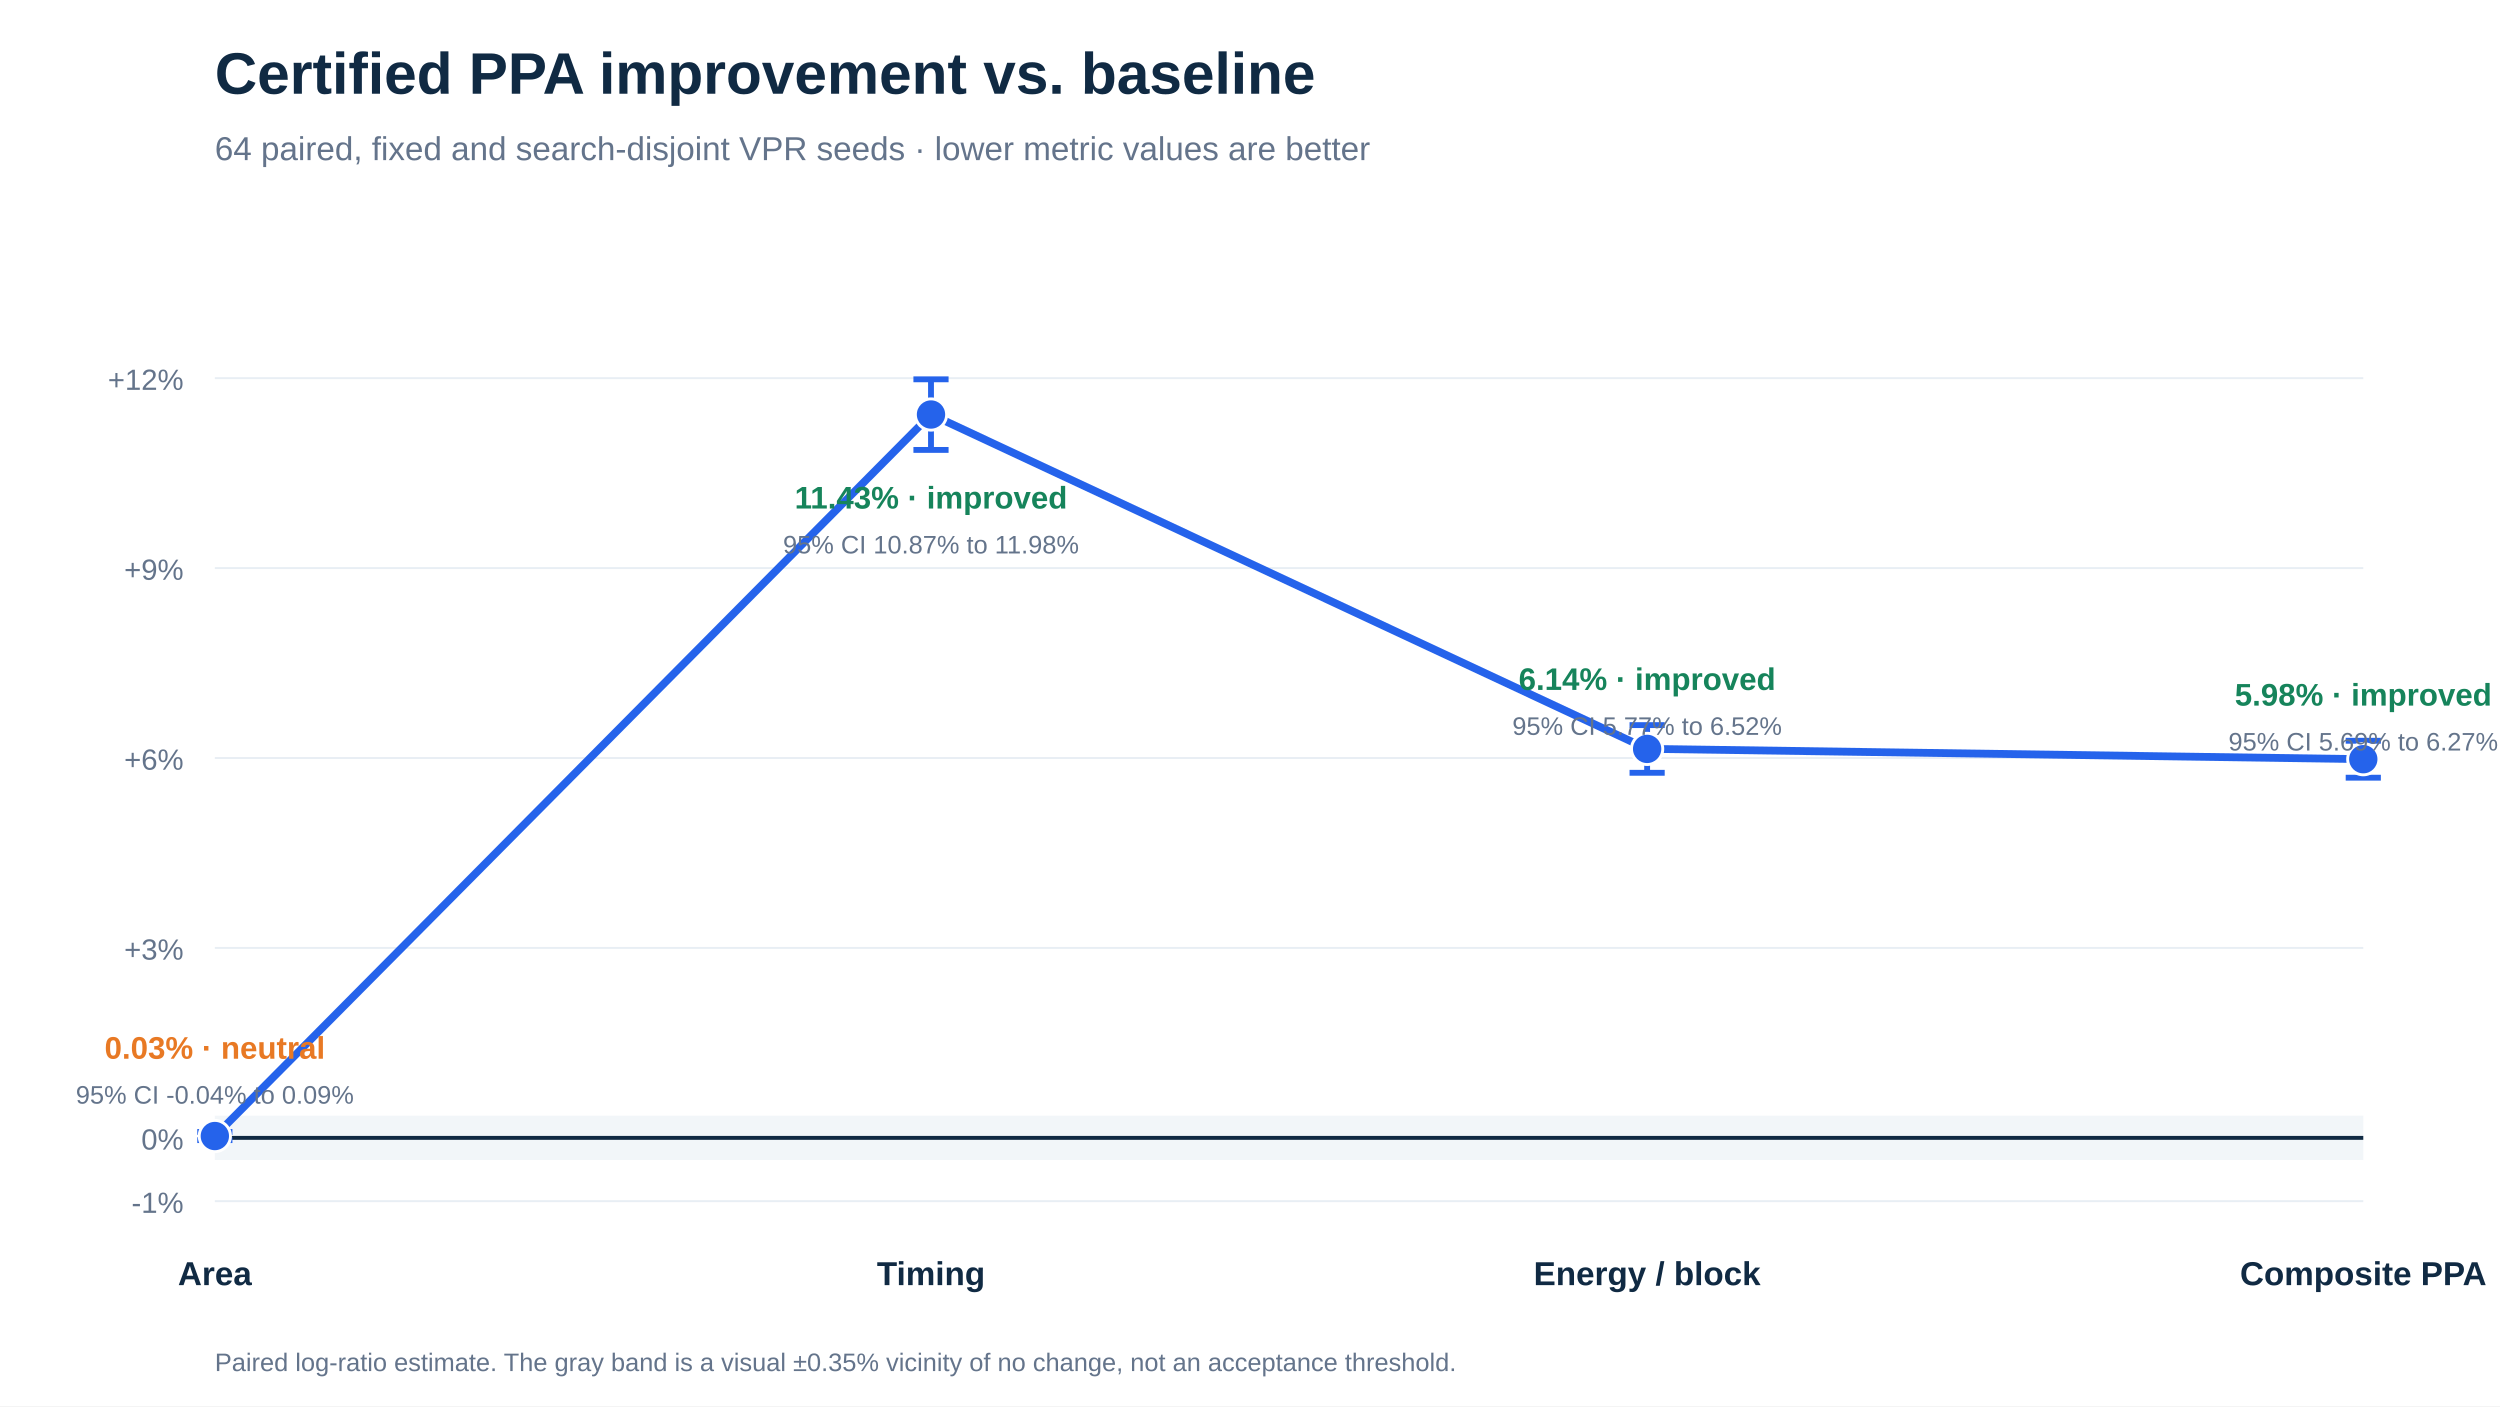
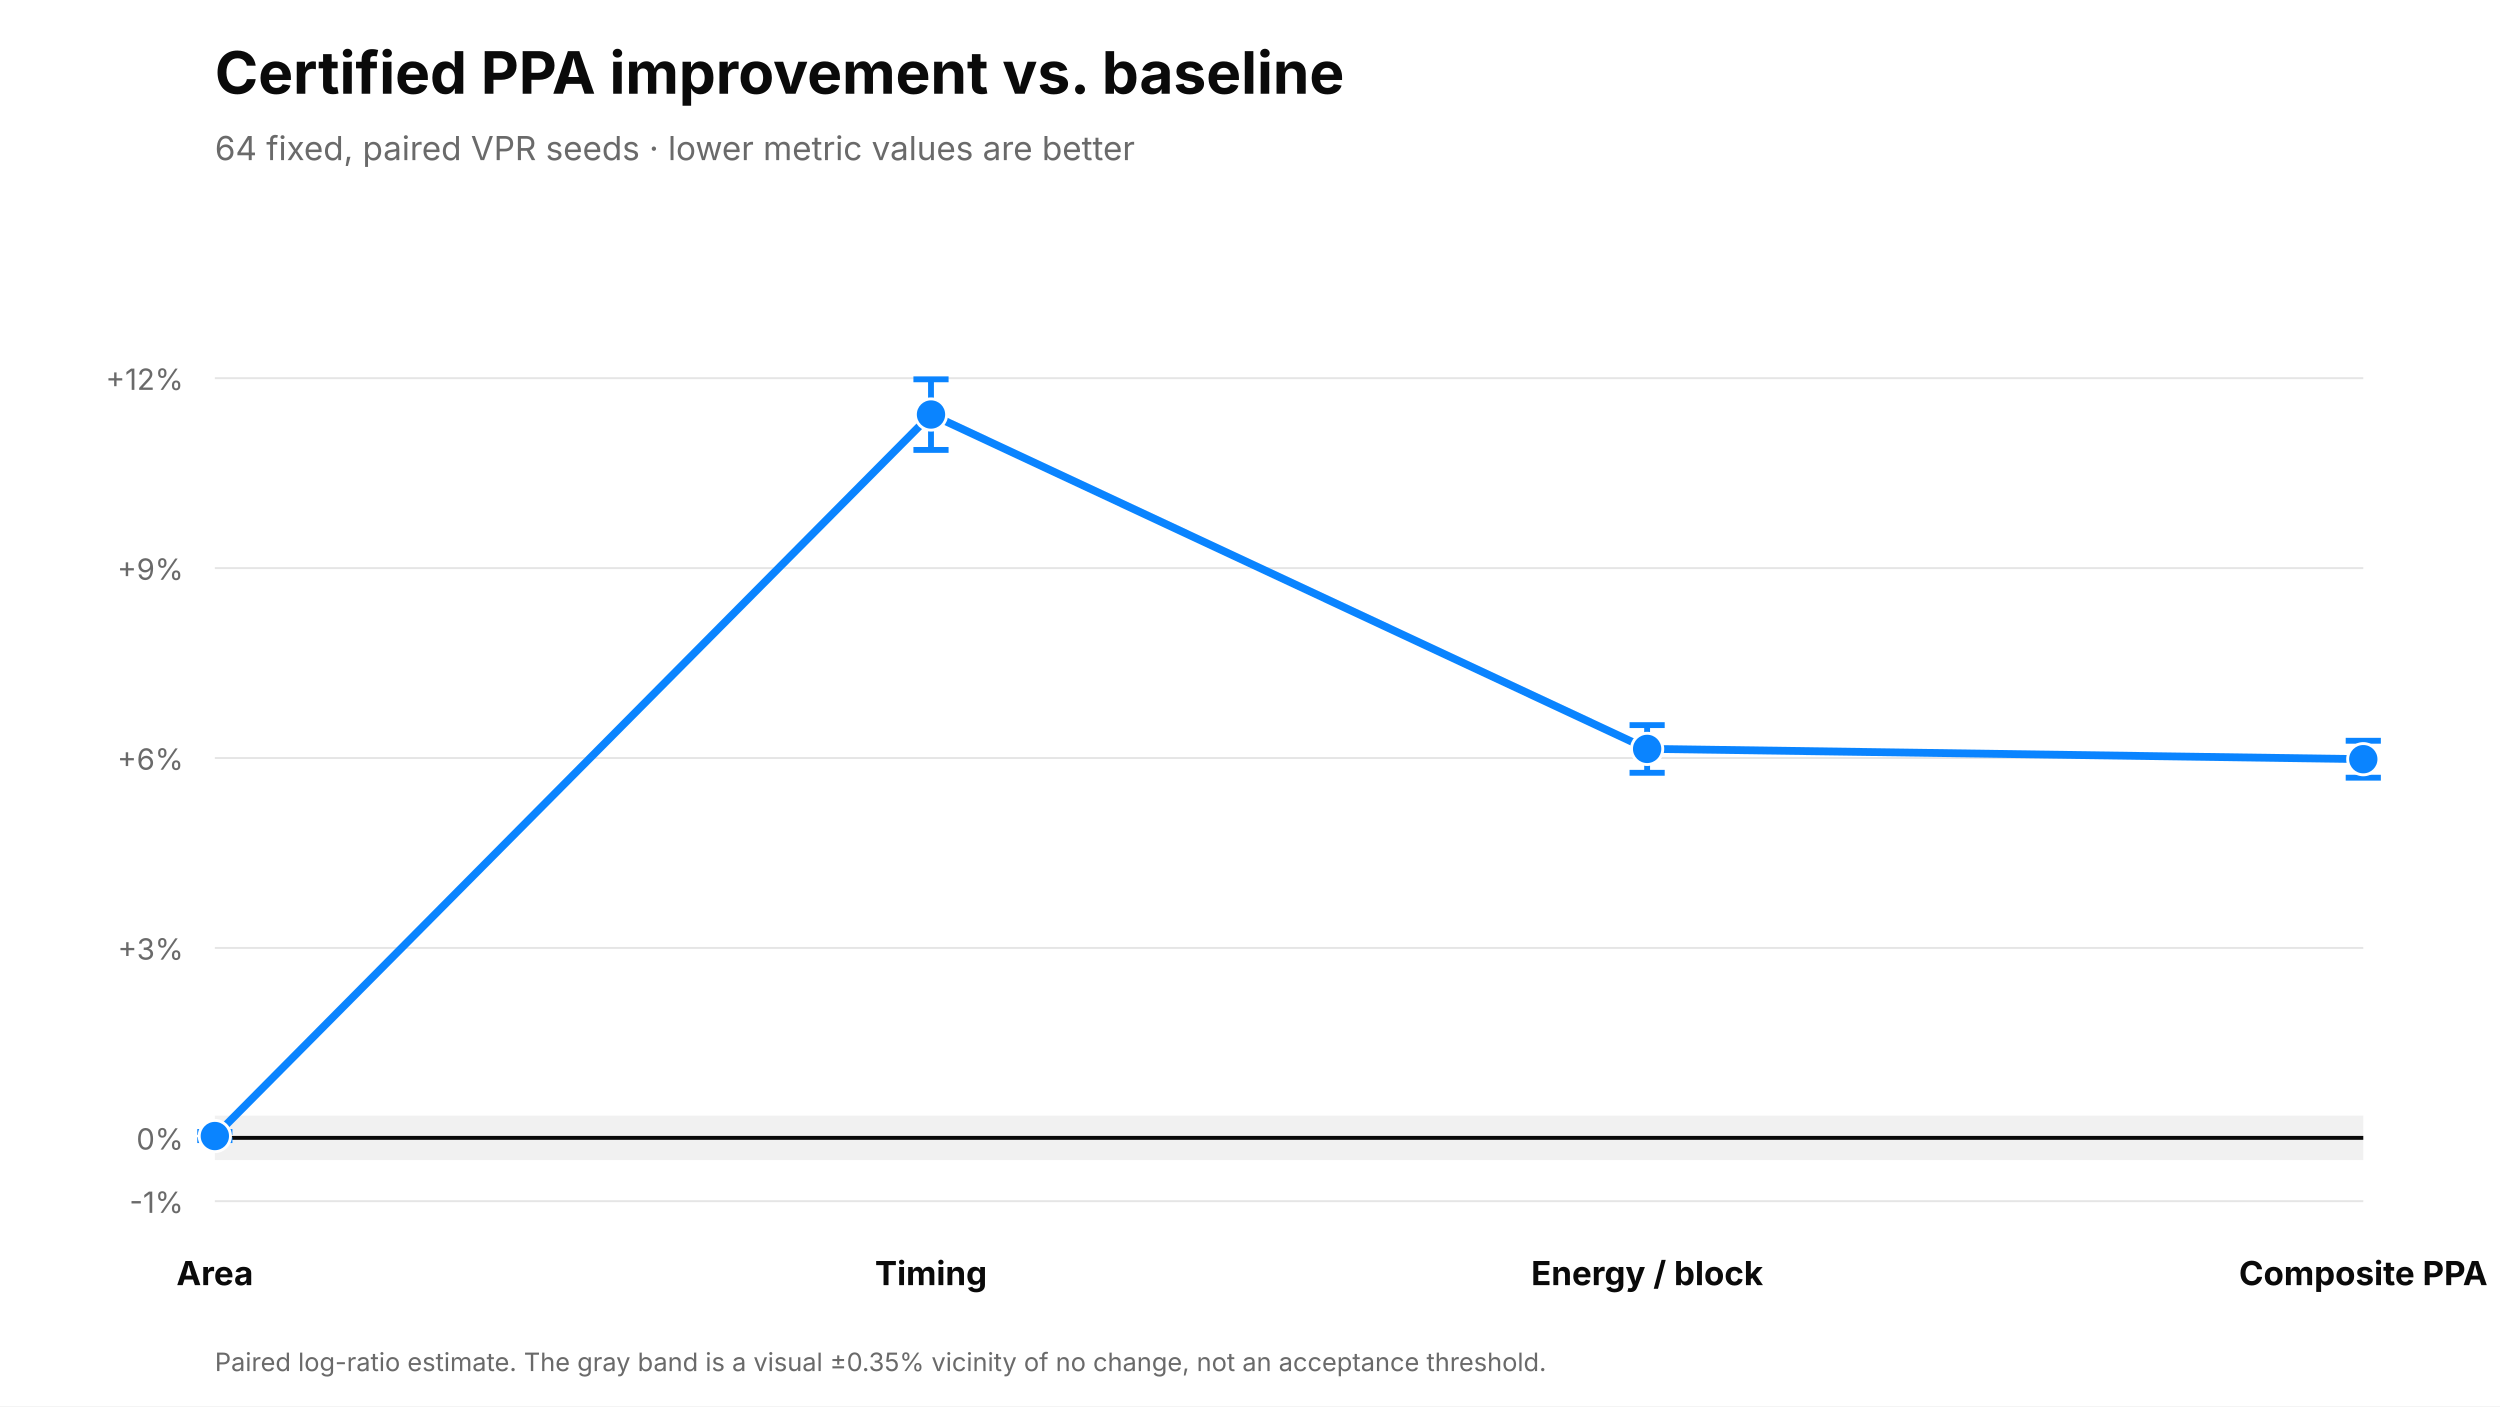
<svg xmlns="http://www.w3.org/2000/svg" width="1280" height="720" viewBox="0 0 1280 720" role="img">
  <rect x="0.00" y="0.00" width="1280.00" height="720.00" rx="0.00" fill="#FFFFFF" stroke="none" opacity="1.0" />
-   <text x="110.00" y="48.00" font-family="Arial, Helvetica, sans-serif" font-size="30" font-weight="700" fill="#102A43" text-anchor="start">Certified PPA improvement vs. baseline</text>
-   <text x="110.00" y="82.00" font-family="Arial, Helvetica, sans-serif" font-size="17" font-weight="400" fill="#64748B" text-anchor="start">64 paired, fixed and search-disjoint VPR seeds · lower metric values are better</text>
-   <rect x="110.00" y="571.24" width="1100.00" height="22.69" rx="0.00" fill="#E8EEF4" stroke="none" opacity="0.55" />
-   <line x1="110.00" y1="615.00" x2="1210.00" y2="615.00" stroke="#E8EEF4" stroke-width="1" />
-   <text x="94.00" y="621.00" font-family="Arial, Helvetica, sans-serif" font-size="15" font-weight="400" fill="#64748B" text-anchor="end">-1%</text>
-   <line x1="110.00" y1="582.59" x2="1210.00" y2="582.59" stroke="#102A43" stroke-width="2" />
-   <text x="94.00" y="588.59" font-family="Arial, Helvetica, sans-serif" font-size="15" font-weight="400" fill="#64748B" text-anchor="end">0%</text>
-   <line x1="110.00" y1="485.34" x2="1210.00" y2="485.34" stroke="#E8EEF4" stroke-width="1" />
-   <text x="94.00" y="491.34" font-family="Arial, Helvetica, sans-serif" font-size="15" font-weight="400" fill="#64748B" text-anchor="end">+3%</text>
-   <line x1="110.00" y1="388.10" x2="1210.00" y2="388.10" stroke="#E8EEF4" stroke-width="1" />
-   <text x="94.00" y="394.10" font-family="Arial, Helvetica, sans-serif" font-size="15" font-weight="400" fill="#64748B" text-anchor="end">+6%</text>
-   <line x1="110.00" y1="290.86" x2="1210.00" y2="290.86" stroke="#E8EEF4" stroke-width="1" />
-   <text x="94.00" y="296.86" font-family="Arial, Helvetica, sans-serif" font-size="15" font-weight="400" fill="#64748B" text-anchor="end">+9%</text>
-   <line x1="110.00" y1="193.62" x2="1210.00" y2="193.62" stroke="#E8EEF4" stroke-width="1" />
-   <text x="94.00" y="199.62" font-family="Arial, Helvetica, sans-serif" font-size="15" font-weight="400" fill="#64748B" text-anchor="end">+12%</text>
-   <polyline points="110.0,581.7 476.7,212.2 843.3,383.4 1210.0,388.7" fill="none" stroke="#2563EB" stroke-width="4" />
-   <line x1="110.00" y1="583.74" x2="110.00" y2="579.57" stroke="#2563EB" stroke-width="3" />
-   <line x1="101.00" y1="583.74" x2="119.00" y2="583.74" stroke="#2563EB" stroke-width="3" />
-   <line x1="101.00" y1="579.57" x2="119.00" y2="579.57" stroke="#2563EB" stroke-width="3" />
-   <circle cx="110.00" cy="581.65" r="8.00" fill="#2563EB" stroke="#FFFFFF" stroke-width="1.5" opacity="1.0" />
-   <text x="110.00" y="658.00" font-family="Arial, Helvetica, sans-serif" font-size="17" font-weight="700" fill="#102A43" text-anchor="middle">Area</text>
-   <text x="110.00" y="542.07" font-family="Arial, Helvetica, sans-serif" font-size="16" font-weight="700" fill="#E87924" text-anchor="middle">0.03% · neutral</text>
-   <text x="110.00" y="565.07" font-family="Arial, Helvetica, sans-serif" font-size="13" font-weight="400" fill="#64748B" text-anchor="middle">95% CI -0.04% to 0.09%</text>
-   <line x1="476.67" y1="230.36" x2="476.67" y2="194.21" stroke="#2563EB" stroke-width="3" />
-   <line x1="467.67" y1="230.36" x2="485.67" y2="230.36" stroke="#2563EB" stroke-width="3" />
-   <line x1="467.67" y1="194.21" x2="485.67" y2="194.21" stroke="#2563EB" stroke-width="3" />
-   <circle cx="476.67" cy="212.23" r="8.00" fill="#2563EB" stroke="#FFFFFF" stroke-width="1.5" opacity="1.0" />
-   <text x="476.67" y="658.00" font-family="Arial, Helvetica, sans-serif" font-size="17" font-weight="700" fill="#102A43" text-anchor="middle">Timing</text>
-   <text x="476.67" y="260.36" font-family="Arial, Helvetica, sans-serif" font-size="16" font-weight="700" fill="#16845B" text-anchor="middle">11.43% · improved</text>
-   <text x="476.67" y="283.36" font-family="Arial, Helvetica, sans-serif" font-size="13" font-weight="400" fill="#64748B" text-anchor="middle">95% CI 10.87% to 11.98%</text>
-   <line x1="843.33" y1="395.67" x2="843.33" y2="371.26" stroke="#2563EB" stroke-width="3" />
-   <line x1="834.33" y1="395.67" x2="852.33" y2="395.67" stroke="#2563EB" stroke-width="3" />
-   <line x1="834.33" y1="371.26" x2="852.33" y2="371.26" stroke="#2563EB" stroke-width="3" />
-   <circle cx="843.33" cy="383.44" r="8.00" fill="#2563EB" stroke="#FFFFFF" stroke-width="1.5" opacity="1.0" />
-   <text x="843.33" y="658.00" font-family="Arial, Helvetica, sans-serif" font-size="17" font-weight="700" fill="#102A43" text-anchor="middle">Energy / block</text>
-   <text x="843.33" y="353.26" font-family="Arial, Helvetica, sans-serif" font-size="16" font-weight="700" fill="#16845B" text-anchor="middle">6.14% · improved</text>
-   <text x="843.33" y="376.26" font-family="Arial, Helvetica, sans-serif" font-size="13" font-weight="400" fill="#64748B" text-anchor="middle">95% CI 5.77% to 6.52%</text>
-   <line x1="1210.00" y1="398.18" x2="1210.00" y2="379.27" stroke="#2563EB" stroke-width="3" />
-   <line x1="1201.00" y1="398.18" x2="1219.00" y2="398.18" stroke="#2563EB" stroke-width="3" />
-   <line x1="1201.00" y1="379.27" x2="1219.00" y2="379.27" stroke="#2563EB" stroke-width="3" />
-   <circle cx="1210.00" cy="388.71" r="8.00" fill="#2563EB" stroke="#FFFFFF" stroke-width="1.5" opacity="1.0" />
-   <text x="1210.00" y="658.00" font-family="Arial, Helvetica, sans-serif" font-size="17" font-weight="700" fill="#102A43" text-anchor="middle">Composite PPA</text>
-   <text x="1210.00" y="361.27" font-family="Arial, Helvetica, sans-serif" font-size="16" font-weight="700" fill="#16845B" text-anchor="middle">5.98% · improved</text>
-   <text x="1210.00" y="384.27" font-family="Arial, Helvetica, sans-serif" font-size="13" font-weight="400" fill="#64748B" text-anchor="middle">95% CI 5.69% to 6.27%</text>
-   <text x="110.00" y="702.00" font-family="Arial, Helvetica, sans-serif" font-size="13" font-weight="400" fill="#64748B" text-anchor="start">Paired log-ratio estimate. The gray band is a visual ±0.35% vicinity of no change, not an acceptance threshold.</text>
+   <text x="110.00" y="48.00" font-family="Inter, Arial, Helvetica, sans-serif" font-size="30" font-weight="700" fill="#0A0A0A" text-anchor="start">Certified PPA improvement vs. baseline</text>
+   <text x="110.00" y="82.00" font-family="Inter, Arial, Helvetica, sans-serif" font-size="17" font-weight="400" fill="#6A6A6A" text-anchor="start">64 fixed, paired VPR seeds · lower metric values are better</text>
+   <rect x="110.00" y="571.24" width="1100.00" height="22.69" rx="0.00" fill="#E5E5E5" stroke="none" opacity="0.55" />
+   <line x1="110.00" y1="615.00" x2="1210.00" y2="615.00" stroke="#E5E5E5" stroke-width="1" />
+   <text x="94.00" y="621.00" font-family="Inter, Arial, Helvetica, sans-serif" font-size="15" font-weight="400" fill="#6A6A6A" text-anchor="end">-1%</text>
+   <line x1="110.00" y1="582.59" x2="1210.00" y2="582.59" stroke="#0A0A0A" stroke-width="2" />
+   <text x="94.00" y="588.59" font-family="Inter, Arial, Helvetica, sans-serif" font-size="15" font-weight="400" fill="#6A6A6A" text-anchor="end">0%</text>
+   <line x1="110.00" y1="485.34" x2="1210.00" y2="485.34" stroke="#E5E5E5" stroke-width="1" />
+   <text x="94.00" y="491.34" font-family="Inter, Arial, Helvetica, sans-serif" font-size="15" font-weight="400" fill="#6A6A6A" text-anchor="end">+3%</text>
+   <line x1="110.00" y1="388.10" x2="1210.00" y2="388.10" stroke="#E5E5E5" stroke-width="1" />
+   <text x="94.00" y="394.10" font-family="Inter, Arial, Helvetica, sans-serif" font-size="15" font-weight="400" fill="#6A6A6A" text-anchor="end">+6%</text>
+   <line x1="110.00" y1="290.86" x2="1210.00" y2="290.86" stroke="#E5E5E5" stroke-width="1" />
+   <text x="94.00" y="296.86" font-family="Inter, Arial, Helvetica, sans-serif" font-size="15" font-weight="400" fill="#6A6A6A" text-anchor="end">+9%</text>
+   <line x1="110.00" y1="193.62" x2="1210.00" y2="193.62" stroke="#E5E5E5" stroke-width="1" />
+   <text x="94.00" y="199.62" font-family="Inter, Arial, Helvetica, sans-serif" font-size="15" font-weight="400" fill="#6A6A6A" text-anchor="end">+12%</text>
+   <polyline points="110.0,581.7 476.7,212.2 843.3,383.4 1210.0,388.7" fill="none" stroke="#0A84FF" stroke-width="4" />
+   <line x1="110.00" y1="583.74" x2="110.00" y2="579.57" stroke="#0A84FF" stroke-width="3" />
+   <line x1="101.00" y1="583.74" x2="119.00" y2="583.74" stroke="#0A84FF" stroke-width="3" />
+   <line x1="101.00" y1="579.57" x2="119.00" y2="579.57" stroke="#0A84FF" stroke-width="3" />
+   <circle cx="110.00" cy="581.65" r="8.00" fill="#0A84FF" stroke="#FFFFFF" stroke-width="1.5" opacity="1.0" />
+   <text x="110.00" y="658.00" font-family="Inter, Arial, Helvetica, sans-serif" font-size="17" font-weight="700" fill="#0A0A0A" text-anchor="middle">Area</text>
+   <line x1="476.67" y1="230.36" x2="476.67" y2="194.21" stroke="#0A84FF" stroke-width="3" />
+   <line x1="467.67" y1="230.36" x2="485.67" y2="230.36" stroke="#0A84FF" stroke-width="3" />
+   <line x1="467.67" y1="194.21" x2="485.67" y2="194.21" stroke="#0A84FF" stroke-width="3" />
+   <circle cx="476.67" cy="212.23" r="8.00" fill="#0A84FF" stroke="#FFFFFF" stroke-width="1.5" opacity="1.0" />
+   <text x="476.67" y="658.00" font-family="Inter, Arial, Helvetica, sans-serif" font-size="17" font-weight="700" fill="#0A0A0A" text-anchor="middle">Timing</text>
+   <line x1="843.33" y1="395.67" x2="843.33" y2="371.26" stroke="#0A84FF" stroke-width="3" />
+   <line x1="834.33" y1="395.67" x2="852.33" y2="395.67" stroke="#0A84FF" stroke-width="3" />
+   <line x1="834.33" y1="371.26" x2="852.33" y2="371.26" stroke="#0A84FF" stroke-width="3" />
+   <circle cx="843.33" cy="383.44" r="8.00" fill="#0A84FF" stroke="#FFFFFF" stroke-width="1.5" opacity="1.0" />
+   <text x="843.33" y="658.00" font-family="Inter, Arial, Helvetica, sans-serif" font-size="17" font-weight="700" fill="#0A0A0A" text-anchor="middle">Energy / block</text>
+   <line x1="1210.00" y1="398.18" x2="1210.00" y2="379.27" stroke="#0A84FF" stroke-width="3" />
+   <line x1="1201.00" y1="398.18" x2="1219.00" y2="398.18" stroke="#0A84FF" stroke-width="3" />
+   <line x1="1201.00" y1="379.27" x2="1219.00" y2="379.27" stroke="#0A84FF" stroke-width="3" />
+   <circle cx="1210.00" cy="388.71" r="8.00" fill="#0A84FF" stroke="#FFFFFF" stroke-width="1.5" opacity="1.0" />
+   <text x="1210.00" y="658.00" font-family="Inter, Arial, Helvetica, sans-serif" font-size="17" font-weight="700" fill="#0A0A0A" text-anchor="middle">Composite PPA</text>
+   <text x="110.00" y="702.00" font-family="Inter, Arial, Helvetica, sans-serif" font-size="13" font-weight="400" fill="#6A6A6A" text-anchor="start">Paired log-ratio estimate. The gray band is a visual ±0.35% vicinity of no change, not an acceptance threshold.</text>
</svg>
